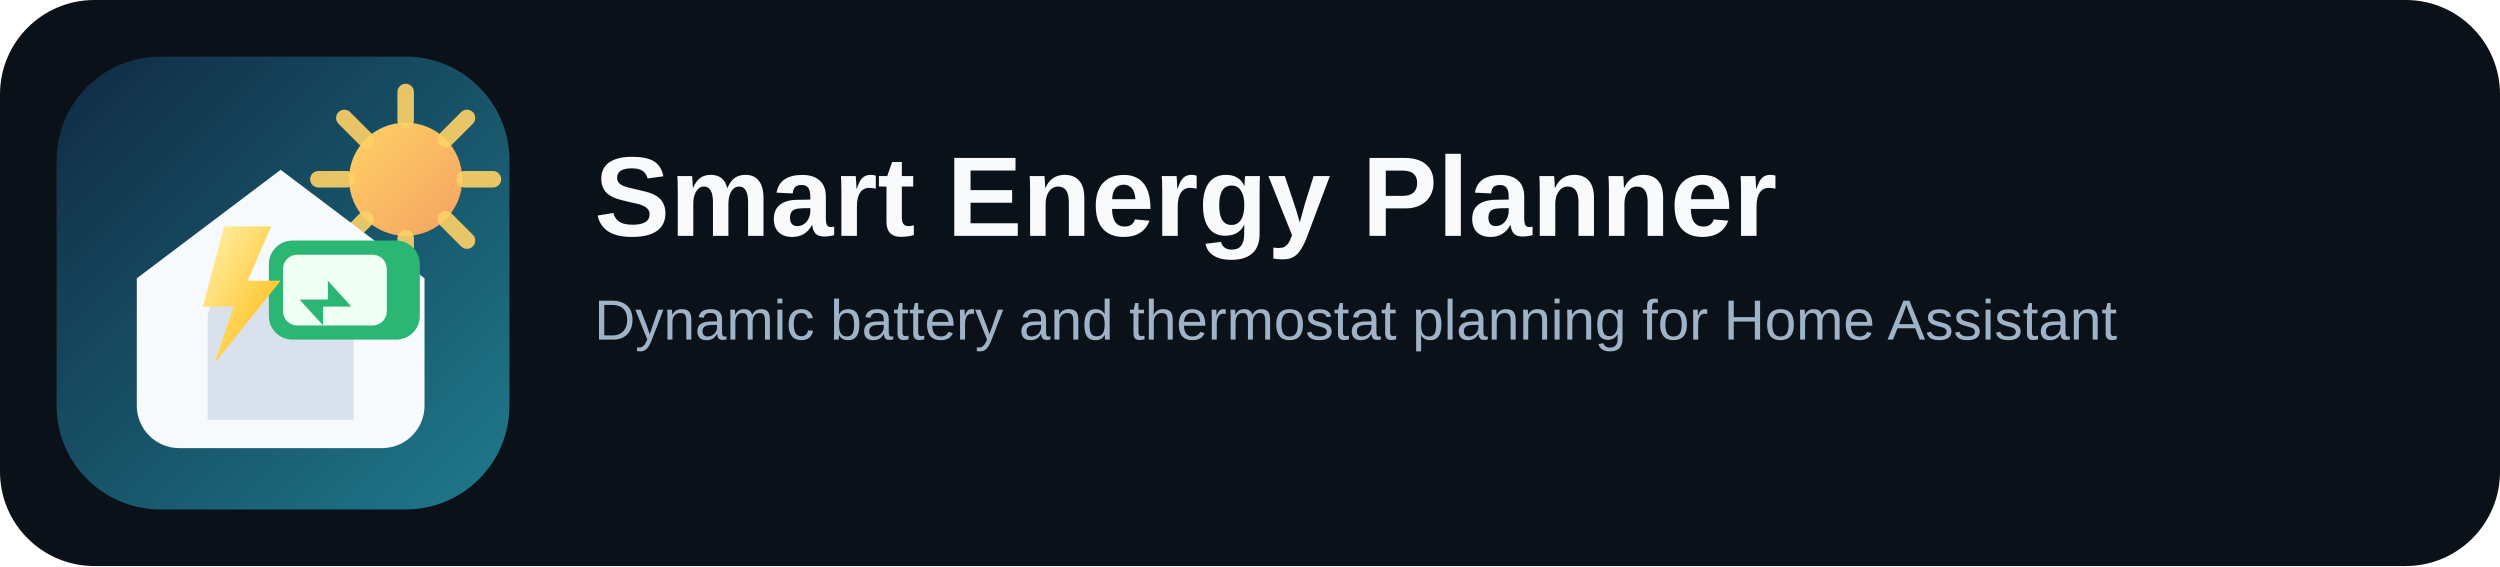
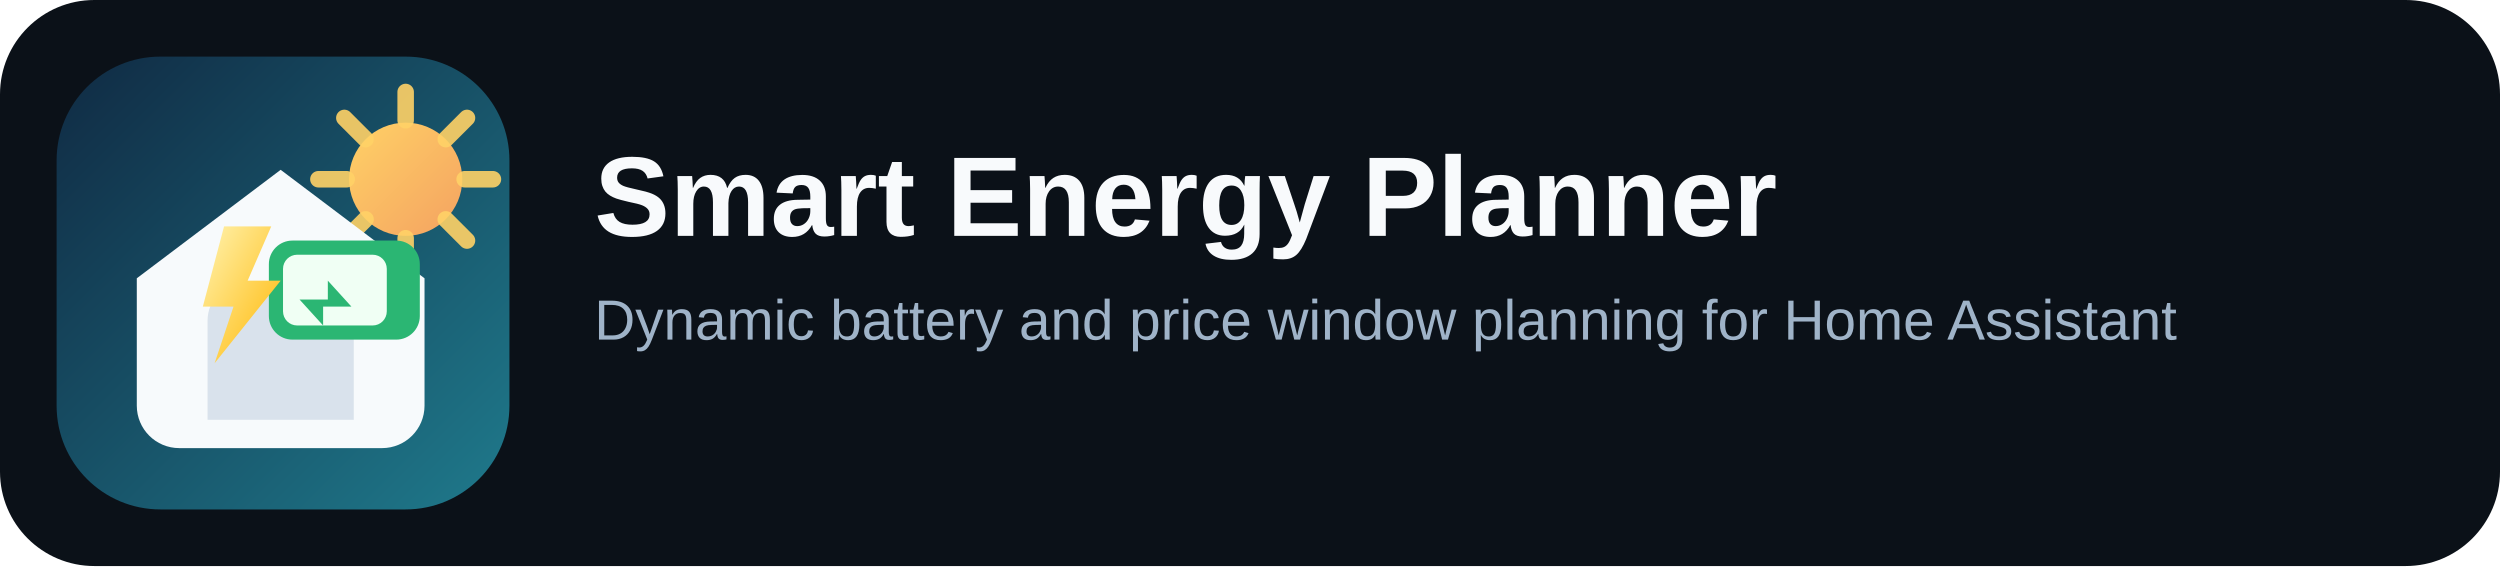
<svg xmlns="http://www.w3.org/2000/svg" viewBox="0 0 1060 240" role="img" aria-label="Smart Energy Planner logo">
  <defs>
    <linearGradient id="panel" x1="0%" y1="0%" x2="100%" y2="100%">
      <stop offset="0%" stop-color="#102a43" />
      <stop offset="100%" stop-color="#1f7a8c" />
    </linearGradient>
    <linearGradient id="sun" x1="0%" y1="0%" x2="100%" y2="100%">
      <stop offset="0%" stop-color="#ffd166" />
      <stop offset="100%" stop-color="#f4a261" />
    </linearGradient>
    <linearGradient id="bolt" x1="0%" y1="0%" x2="100%" y2="100%">
      <stop offset="0%" stop-color="#fff3b0" />
      <stop offset="100%" stop-color="#ffb703" />
    </linearGradient>
  </defs>
  <rect x="0" y="0" width="1060" height="240" rx="40" fill="#0b1118" />
  <rect x="24" y="24" width="192" height="192" rx="44" fill="url(#panel)" />
  <circle cx="172" cy="76" r="24" fill="url(#sun)" />
  <path d="M172 39v12M172 101v12M135 76h12M197 76h12M146 50l9 9M189 93l9 9M146 102l9-9M189 59l9-9" stroke="#ffd166" stroke-width="7" stroke-linecap="round" opacity="0.9" />
  <path d="M58 118 119 72l61 46v54a18 18 0 0 1-18 18H76a18 18 0 0 1-18-18z" fill="#f7fafc" />
  <path d="M88 178v-42c0-9 7-16 16-16h30c9 0 16 7 16 16v42" fill="#d9e2ec" />
  <rect x="114" y="102" width="64" height="42" rx="10" fill="#2bb673" />
  <rect x="120" y="108" width="44" height="30" rx="6" fill="#f0fff4" />
  <rect x="168" y="118" width="7" height="14" rx="3.5" fill="#2bb673" />
  <path d="M127 127h12v-8l10 11h-12v8z" fill="#2bb673" />
  <path d="M95 96h20l-10 23h14l-28 35 8-24H86z" fill="url(#bolt)" />
  <text x="252" y="100" fill="#f8fafc" font-family="Segoe UI, Arial, sans-serif" font-size="48" font-weight="700">
    Smart Energy Planner
  </text>
  <text x="252" y="144" fill="#9fb3c8" font-family="Segoe UI, Arial, sans-serif" font-size="24">
-     Dynamic battery and thermostat planning for Home Assistant
+     Dynamic battery and price window planning for Home Assistant
  </text>
</svg>
